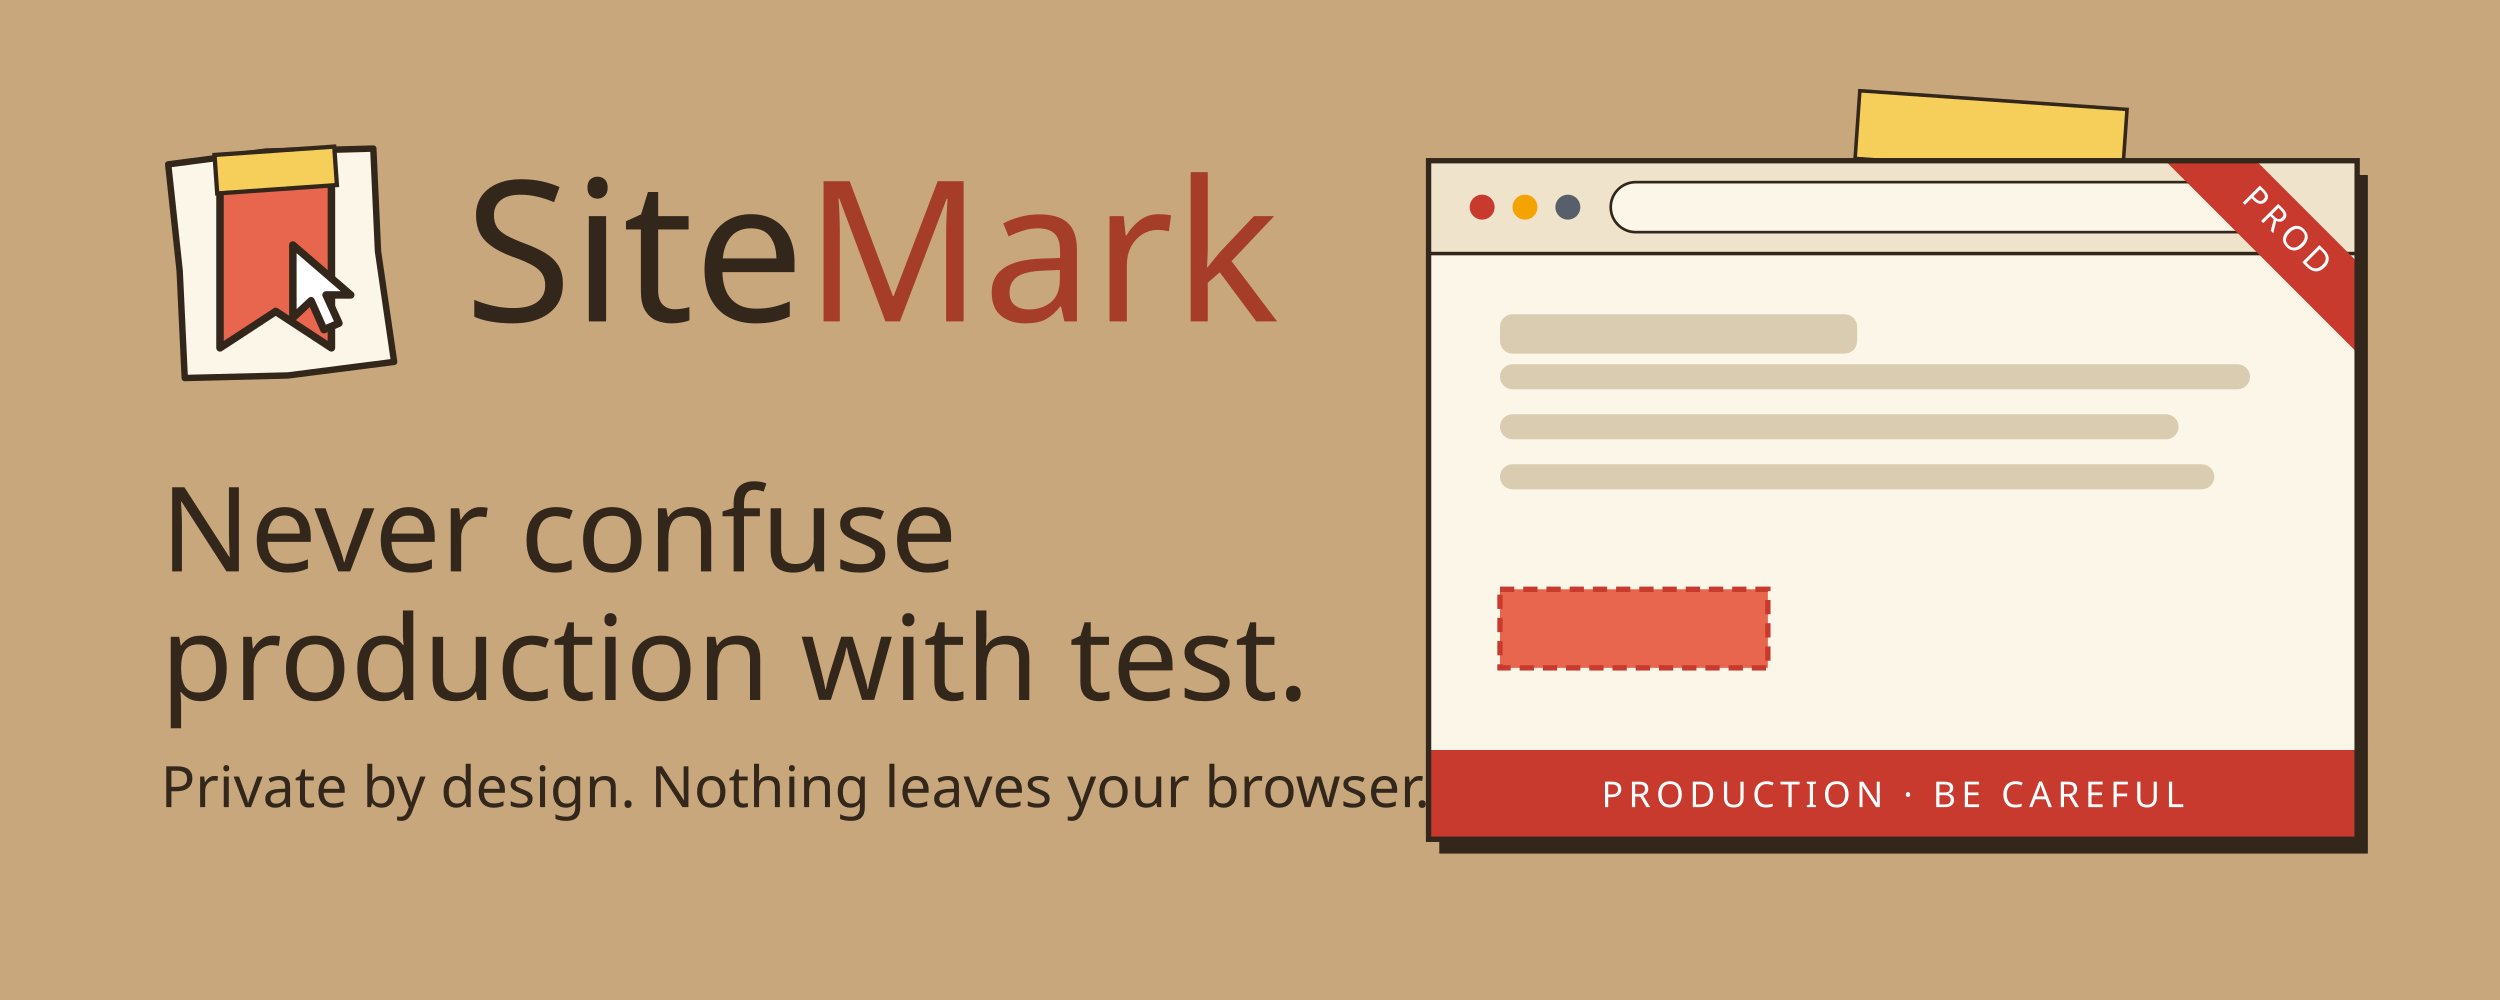
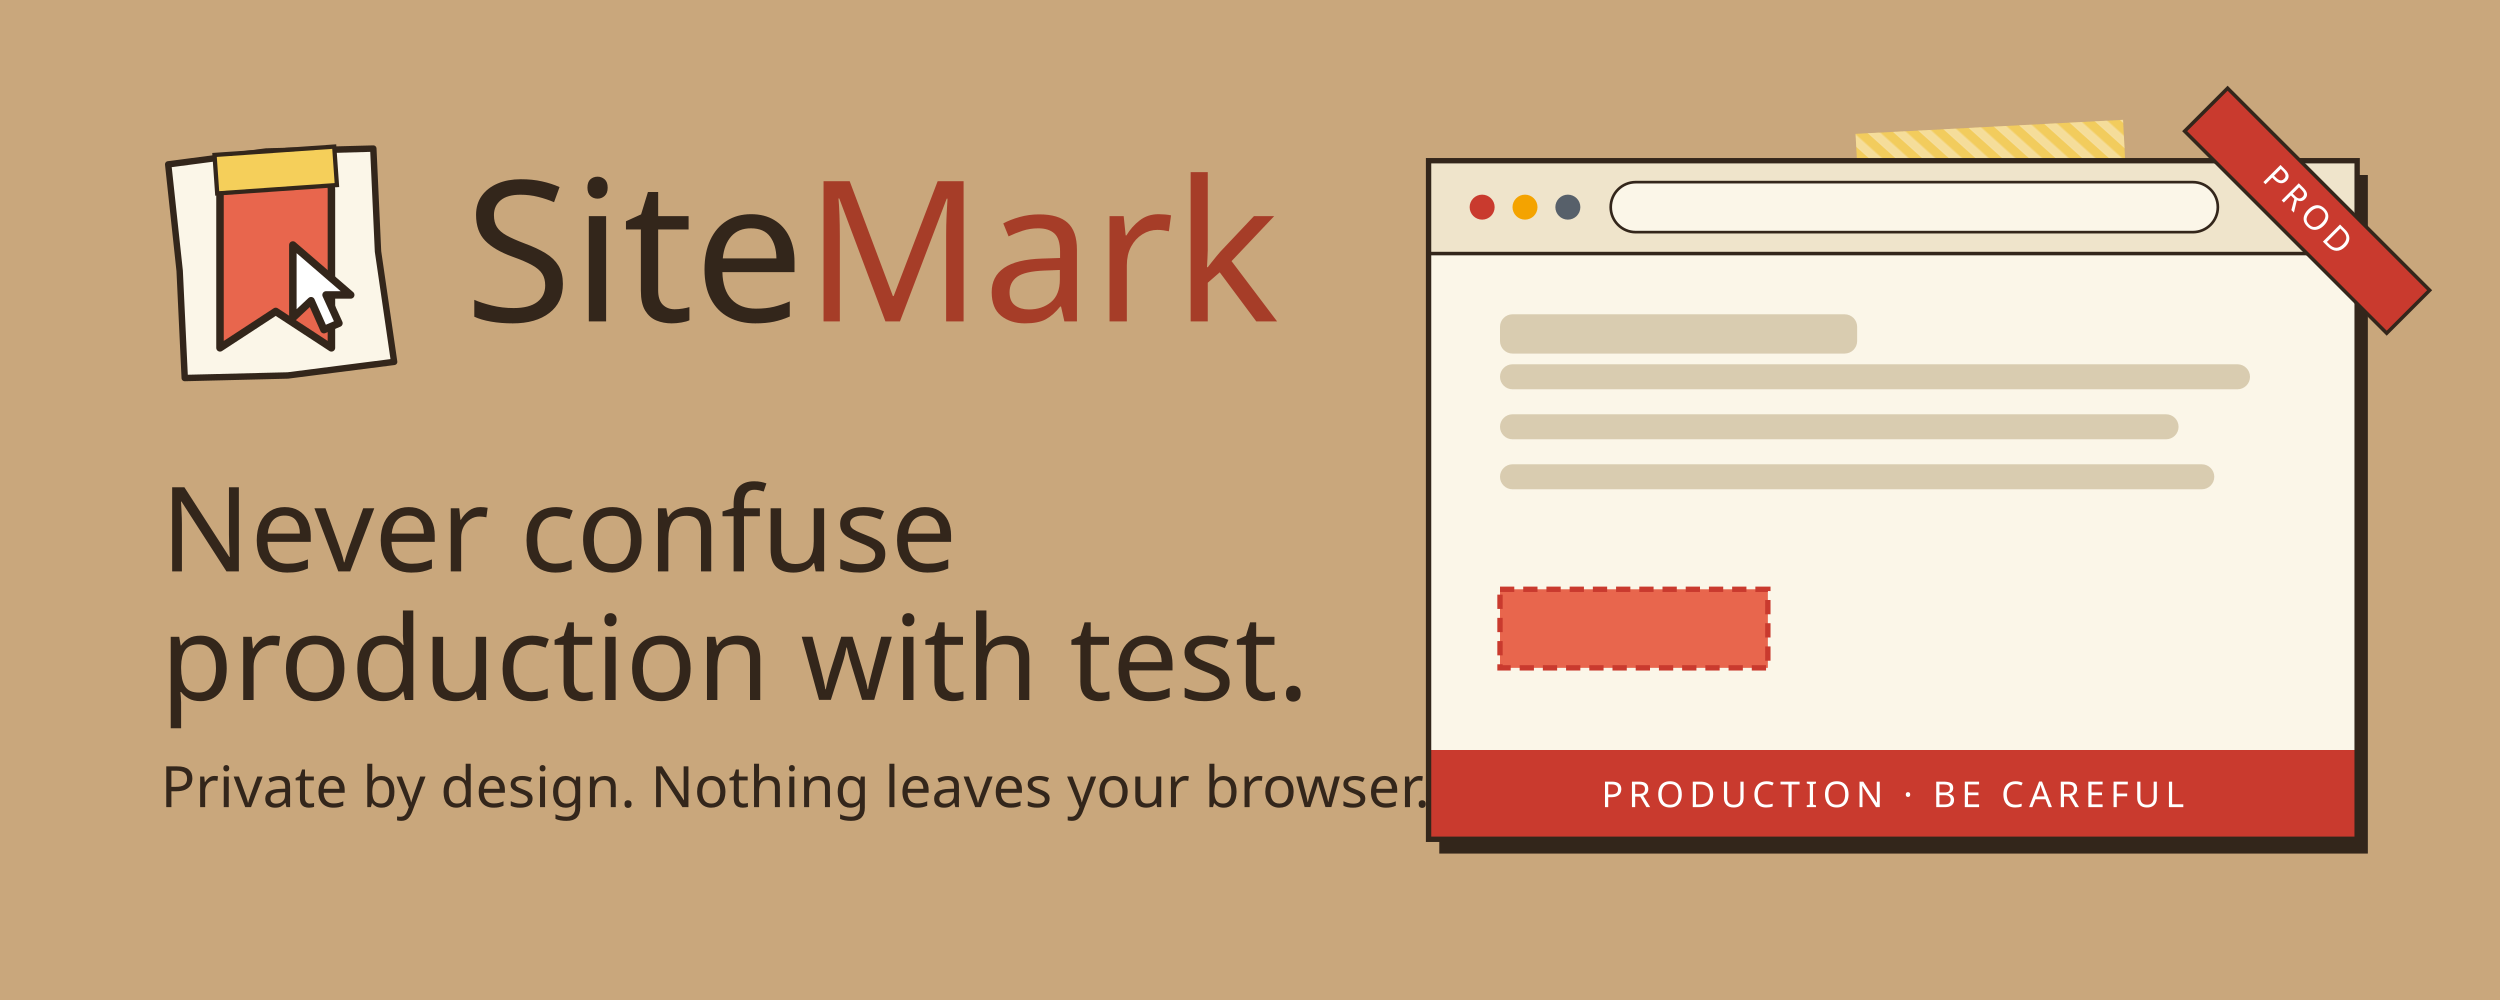
<svg xmlns="http://www.w3.org/2000/svg" viewBox="0 0 1400 560" role="img" aria-labelledby="t">
+   <defs>
+     <pattern id="s" width="10" height="10" patternUnits="userSpaceOnUse" patternTransform="rotate(-45)">
+       <rect width="5" height="10" fill="#fff" fill-opacity=".4" />
+     </pattern>
+   </defs>
  <rect width="1400" height="560" fill="#c9a77c" />
  <g transform="translate(80 70) scale(1.2)">
    <g transform="rotate(-5 64 64)">
      <path d="M16 14l46-2 50 3-2 48 3 52-50 2-48-3 2-50z" fill="#fbf6e8" stroke="#33261b" stroke-width="3" stroke-linejoin="round" />
    </g>
    <path d="M42 24h40a6 6 0 0 1 6 6v74l-26-17-26 17V30a6 6 0 0 1 6-6z" fill="#e8664d" stroke="#33261b" stroke-width="3.5" stroke-linejoin="round" />
    <rect x="34" y="12" width="56" height="18" transform="rotate(-4 62 21)" fill="#f5cf5a" stroke="#33261b" stroke-width="2" />
    <path d="M70 56v34l8.5-8 6 13.5 7-3-6-13.2H97z" fill="#fff" stroke="#33261b" stroke-width="3.5" stroke-linejoin="round" />
  </g>
  <text x="260" y="180" font-family="'Caveat Brush', 'Patrick Hand', ui-rounded, system-ui, sans-serif" font-size="110" fill="#33261b">Site<tspan fill="#a63d28">Mark</tspan>
  </text>
  <g font-family="'Caveat Brush', 'Patrick Hand', ui-rounded, system-ui, sans-serif" font-size="66" fill="#33261b">
    <text x="90" y="320">Never confuse</text>
    <text x="90" y="392">production with test.</text>
  </g>
  <text x="90" y="452" font-family="'Patrick Hand', ui-rounded, system-ui, sans-serif" font-size="32" fill="#33261b">Private by design. Nothing leaves your browser.</text>
-   <rect x="1040" y="56" width="150" height="38" transform="rotate(4 1115 75)" fill="#f5cf5a" stroke="#33261b" stroke-width="2" />
+   <g transform="rotate(-3 1115 90)" opacity=".92">
+     <rect x="1040" y="71" width="150" height="38" fill="#f5cf5a" />
+     <rect x="1040" y="71" width="150" height="38" fill="url(#s)" />
+   </g>
  <clipPath id="w">
    <rect x="800" y="90" width="520" height="380" />
  </clipPath>
  <rect x="806" y="98" width="520" height="380" fill="#33261b" />
  <rect x="800" y="90" width="520" height="380" fill="#fbf6e8" />
  <g clip-path="url(#w)">
    <rect x="800" y="90" width="520" height="52" fill="#efe4cb" />
    <path d="M800 142h520" stroke="#33261b" stroke-width="2" />
    <circle cx="830" cy="116.0" r="7" fill="#c93a2e" />
    <circle cx="854" cy="116.0" r="7" fill="#f4a300" />
    <circle cx="878" cy="116.0" r="7" fill="#57606a" />
-     <rect x="902" y="102.0" width="380" height="28" rx="14" fill="#fbf6e8" stroke="#33261b" stroke-width="1.5" />
+     <rect x="902" y="102.0" width="340" height="28" rx="14" fill="#fbf6e8" stroke="#33261b" stroke-width="1.5" />
    <rect x="840" y="176" width="200" height="22" rx="7" fill="#d9ccb0" />
    <rect x="840" y="204" width="420" height="14" rx="7" fill="#d9ccb0" />
    <rect x="840" y="232" width="380" height="14" rx="7" fill="#d9ccb0" />
    <rect x="840" y="260" width="400" height="14" rx="7" fill="#d9ccb0" />
    <rect x="840" y="330" width="150" height="44" fill="#e8664d" stroke="#c93a2e" stroke-width="3" stroke-dasharray="8 5" />
    <rect x="800" y="420" width="520" height="50" fill="#c93a2e" />
    <text x="1060" y="452.0" text-anchor="middle" font-family="'Patrick Hand', ui-rounded, system-ui, sans-serif" font-size="20" letter-spacing="3" fill="#fff">PRODUCTION · BE CAREFUL</text>
-     <g transform="translate(1320 90) rotate(45)">
-       <rect x="-110.0" y="40" width="220" height="36" fill="#c93a2e" />
-       <text x="0" y="61.92" text-anchor="middle" font-family="'Patrick Hand', ui-rounded, system-ui, sans-serif" font-size="19" letter-spacing="3" fill="#fff">PROD</text>
-     </g>
  </g>
  <rect x="800" y="90" width="520" height="380" fill="none" stroke="#33261b" stroke-width="3" />
+   <g transform="translate(1292 118) rotate(45)">
+     <rect x="-80" y="-17" width="160" height="34" fill="#c93a2e" stroke="#33261b" stroke-width="2" />
+     <text x="0" y="6" text-anchor="middle" font-family="'Patrick Hand', ui-rounded, system-ui, sans-serif" font-size="19" letter-spacing="3" fill="#fff">PROD</text>
+   </g>
</svg>
